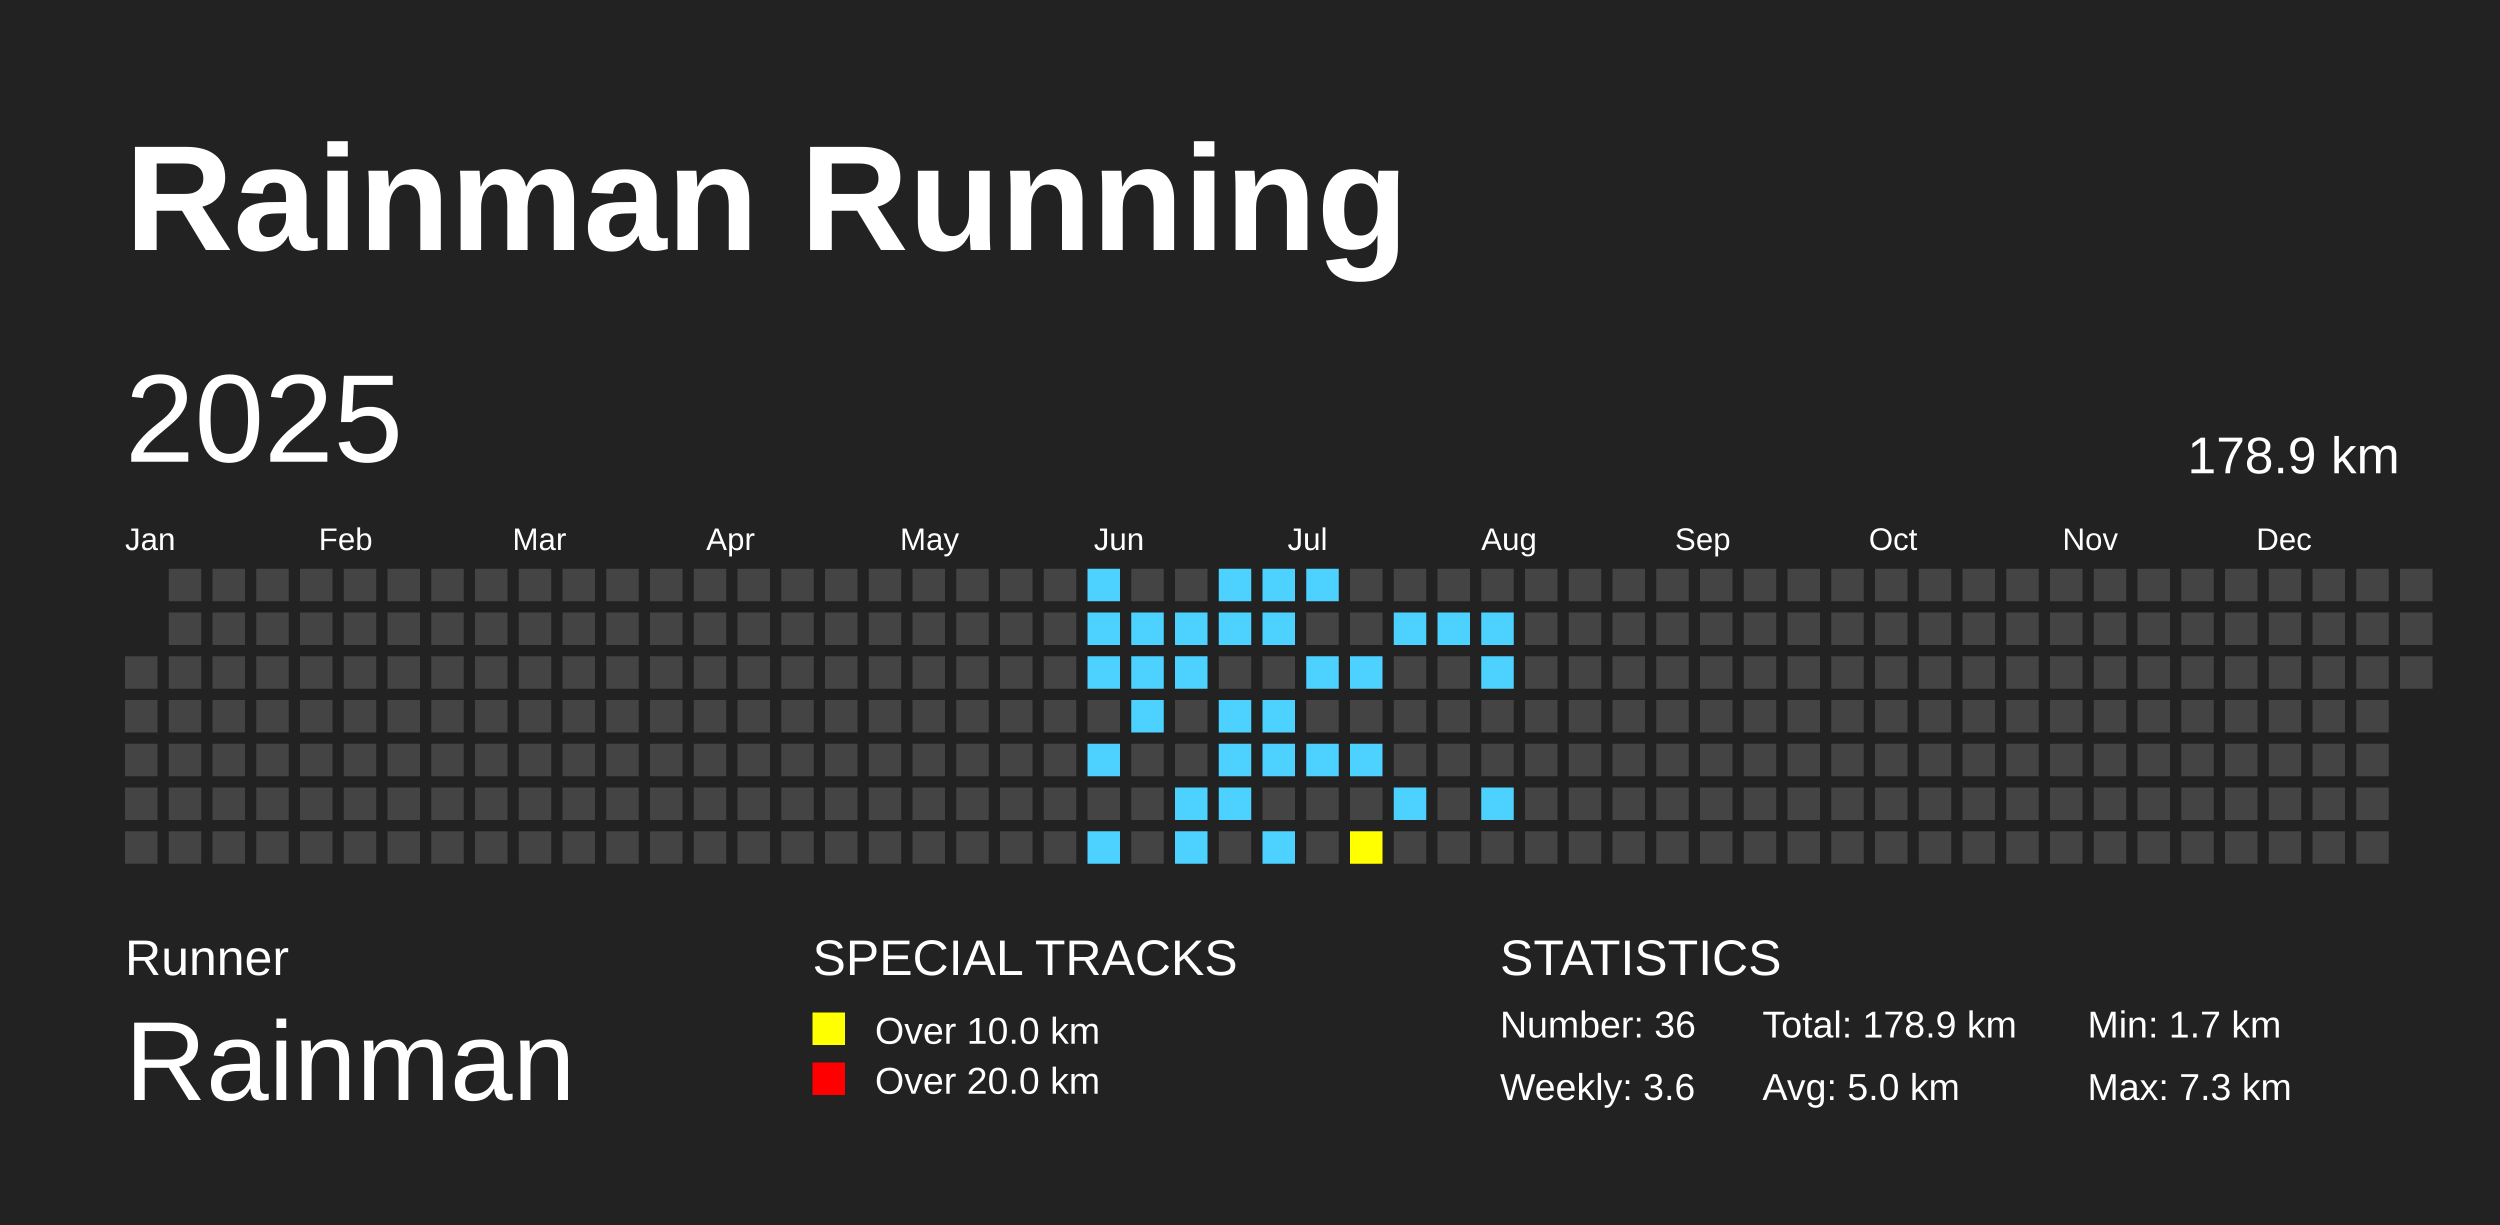
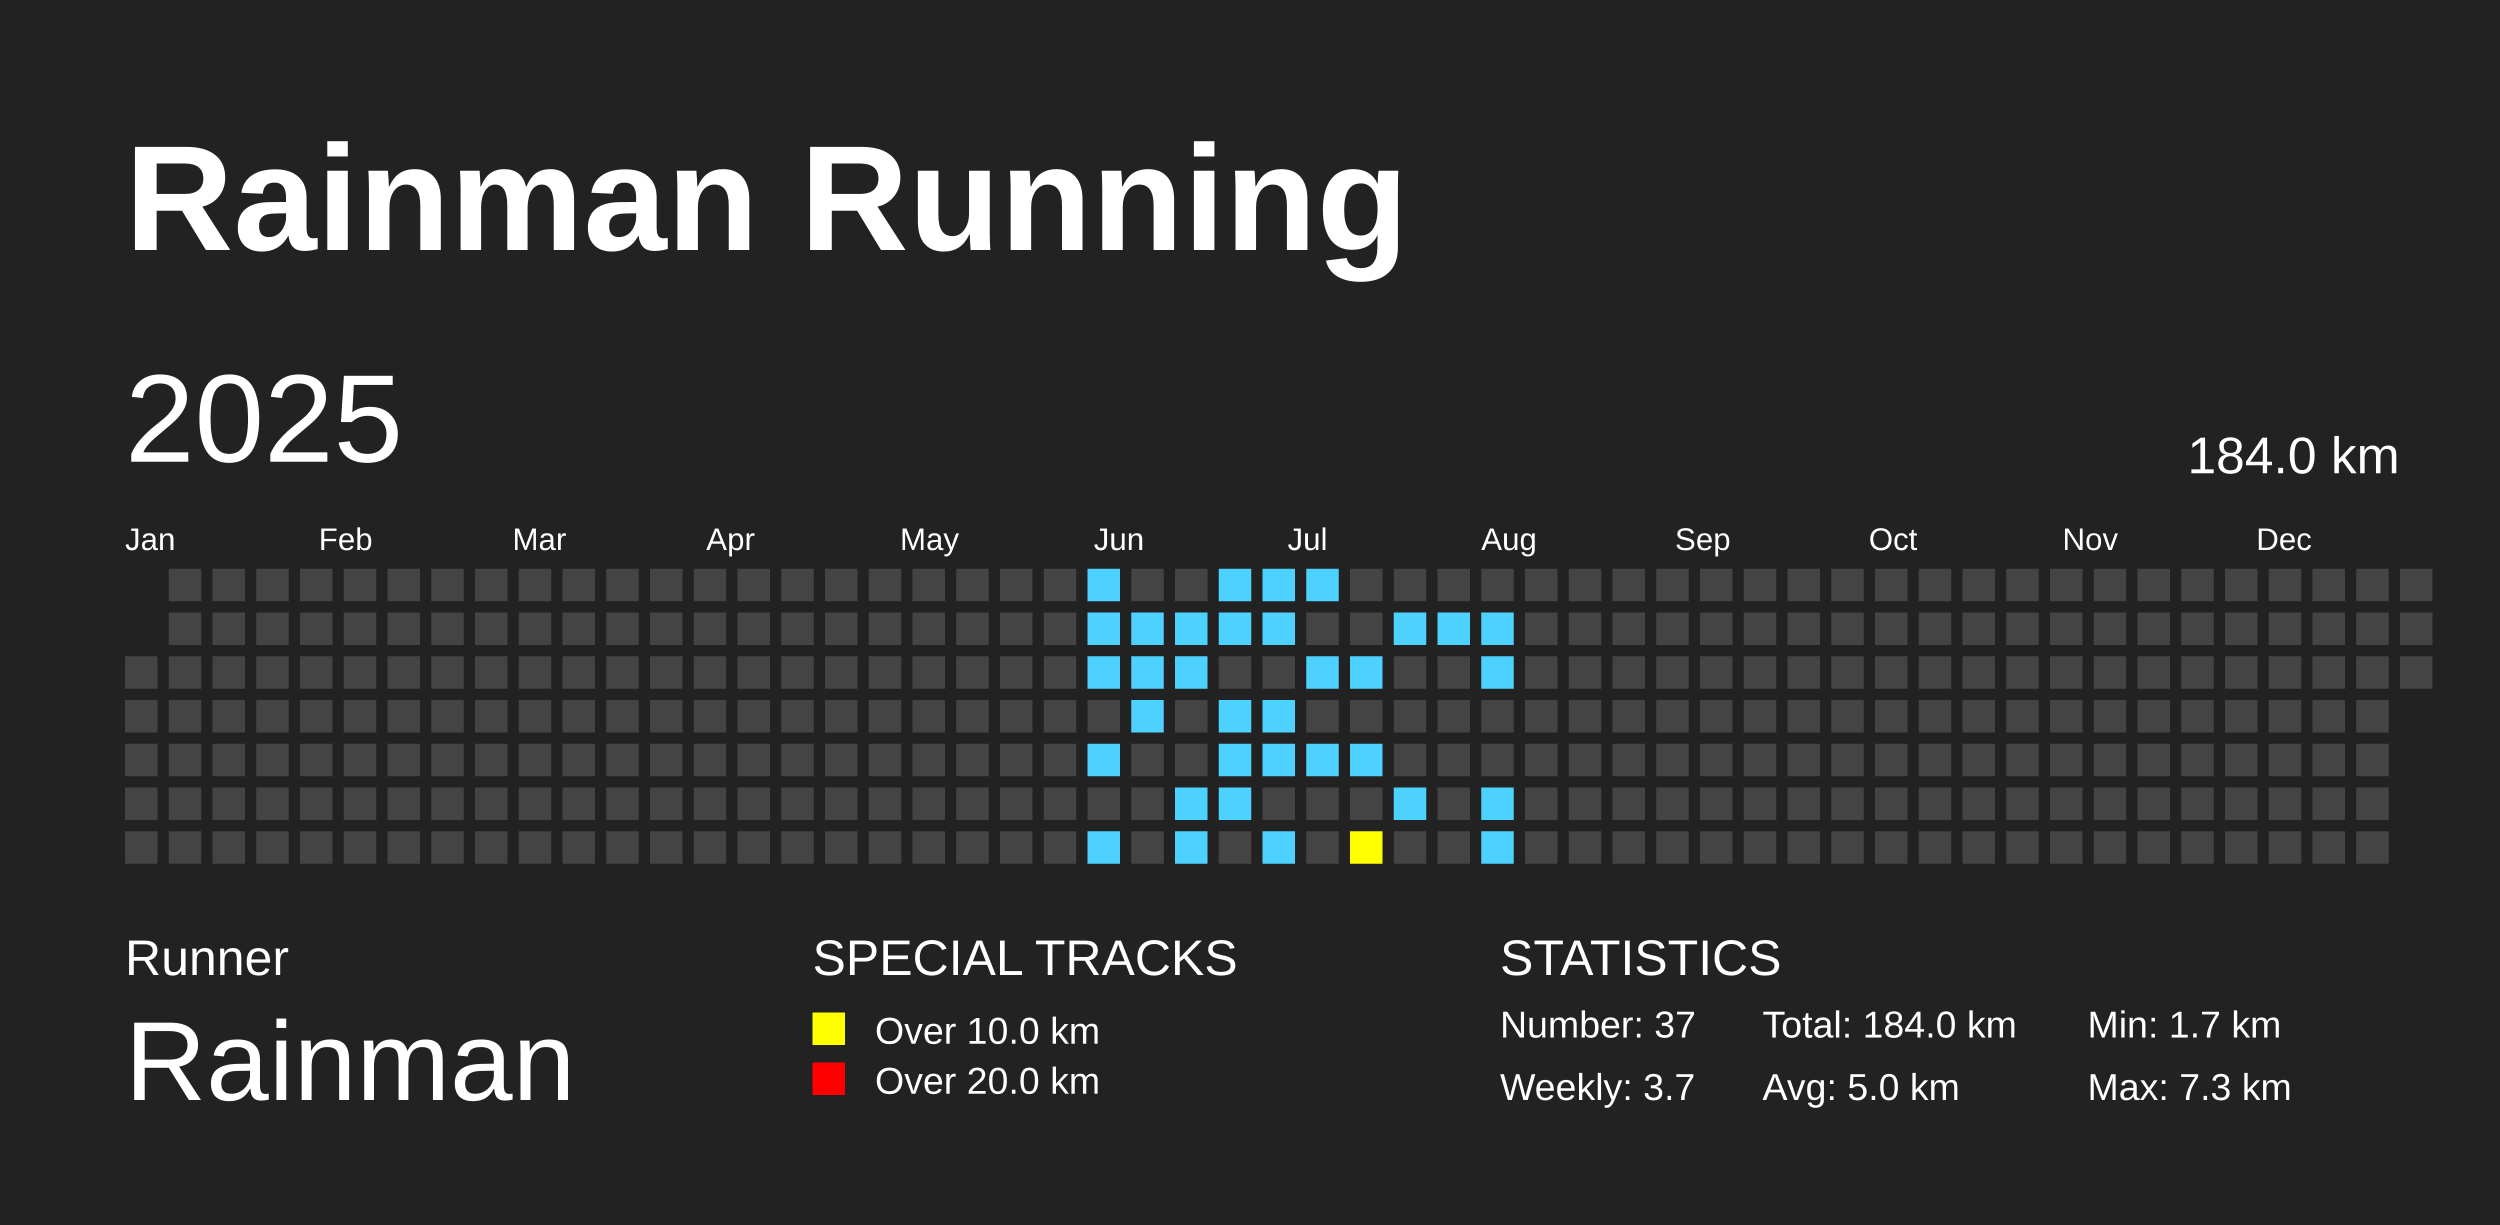
<svg xmlns="http://www.w3.org/2000/svg" baseProfile="full" height="98mm" version="1.1" viewBox="0,0,200,98" width="200mm">
  <defs />
  <rect fill="#222222" height="98" width="200" x="0" y="0" />
  <text fill="#FFFFFF" style="font-size:12px; font-family:Arial; font-weight:bold;" x="10" y="20">Rainman Running</text>
  <text fill="#FFFFFF" style="font-size:4px; font-family:Arial" x="10" y="78">Runner</text>
  <text fill="#FFFFFF" style="font-size:9px; font-family:Arial" x="10" y="88">Rainman</text>
  <text fill="#FFFFFF" style="font-size:4px; font-family:Arial" x="65" y="78">SPECIAL TRACKS</text>
  <rect fill="yellow" height="2.6" width="2.6" x="65" y="81" />
  <text fill="#FFFFFF" style="font-size:3px; font-family:Arial" x="70" y="83.5">Over 10.0 km</text>
  <rect fill="red" height="2.6" width="2.6" x="65" y="85" />
  <text fill="#FFFFFF" style="font-size:3px; font-family:Arial" x="70" y="87.5">Over 20.0 km</text>
  <text fill="#FFFFFF" style="font-size:4px; font-family:Arial" x="120" y="78">STATISTICS</text>
-   <text fill="#FFFFFF" style="font-size:3px; font-family:Arial" x="120" y="83">Number: 36</text>
-   <text fill="#FFFFFF" style="font-size:3px; font-family:Arial" x="120" y="88">Weekly: 3.6</text>
-   <text fill="#FFFFFF" style="font-size:3px; font-family:Arial" x="141" y="83">Total: 178.9 km</text>
+   <text fill="#FFFFFF" style="font-size:3px; font-family:Arial" x="120" y="83">Number: 37</text>
+   <text fill="#FFFFFF" style="font-size:3px; font-family:Arial" x="120" y="88">Weekly: 3.7</text>
+   <text fill="#FFFFFF" style="font-size:3px; font-family:Arial" x="141" y="83">Total: 184.0 km</text>
  <text fill="#FFFFFF" style="font-size:3px; font-family:Arial" x="141" y="88">Avg: 5.0 km</text>
  <text fill="#FFFFFF" style="font-size:3px; font-family:Arial" x="167" y="83">Min: 1.7 km</text>
  <text fill="#FFFFFF" style="font-size:3px; font-family:Arial" x="167" y="88">Max: 7.3 km</text>
  <text dominant-baseline="hanging" fill="#FFFFFF" style="font-size:10.0px; font-family:Arial;" x="10" y="30">2025</text>
-   <text dominant-baseline="hanging" fill="#FFFFFF" style="font-size:4.125px; font-family:Arial;" x="175" y="35">178.9 km</text>
+   <text dominant-baseline="hanging" fill="#FFFFFF" style="font-size:4.125px; font-family:Arial;" x="175" y="35">184.0 km</text>
  <text fill="#FFFFFF" style="font-size:2.5px; font-family:Arial" x="10.0" y="44">Jan</text>
  <text fill="#FFFFFF" style="font-size:2.5px; font-family:Arial" x="25.5" y="44">Feb</text>
  <text fill="#FFFFFF" style="font-size:2.5px; font-family:Arial" x="41.0" y="44">Mar</text>
  <text fill="#FFFFFF" style="font-size:2.5px; font-family:Arial" x="56.5" y="44">Apr</text>
  <text fill="#FFFFFF" style="font-size:2.5px; font-family:Arial" x="72.0" y="44">May</text>
  <text fill="#FFFFFF" style="font-size:2.5px; font-family:Arial" x="87.5" y="44">Jun</text>
  <text fill="#FFFFFF" style="font-size:2.5px; font-family:Arial" x="103.0" y="44">Jul</text>
  <text fill="#FFFFFF" style="font-size:2.5px; font-family:Arial" x="118.5" y="44">Aug</text>
  <text fill="#FFFFFF" style="font-size:2.5px; font-family:Arial" x="134.0" y="44">Sep</text>
  <text fill="#FFFFFF" style="font-size:2.5px; font-family:Arial" x="149.5" y="44">Oct</text>
  <text fill="#FFFFFF" style="font-size:2.5px; font-family:Arial" x="165.0" y="44">Nov</text>
  <text fill="#FFFFFF" style="font-size:2.5px; font-family:Arial" x="180.5" y="44">Dec</text>
  <rect fill="#444444" height="2.6" width="2.6" x="10.0" y="52.5" />
  <rect fill="#444444" height="2.6" width="2.6" x="10.0" y="56.0" />
  <rect fill="#444444" height="2.6" width="2.6" x="10.0" y="59.5" />
  <rect fill="#444444" height="2.6" width="2.6" x="10.0" y="63.0" />
  <rect fill="#444444" height="2.6" width="2.6" x="10.0" y="66.5" />
  <rect fill="#444444" height="2.6" width="2.6" x="13.5" y="45.5" />
  <rect fill="#444444" height="2.6" width="2.6" x="13.5" y="49.0" />
  <rect fill="#444444" height="2.6" width="2.6" x="13.5" y="52.5" />
  <rect fill="#444444" height="2.6" width="2.6" x="13.5" y="56.0" />
  <rect fill="#444444" height="2.6" width="2.6" x="13.5" y="59.5" />
  <rect fill="#444444" height="2.6" width="2.6" x="13.5" y="63.0" />
  <rect fill="#444444" height="2.6" width="2.6" x="13.5" y="66.5" />
  <rect fill="#444444" height="2.6" width="2.6" x="17.0" y="45.5" />
  <rect fill="#444444" height="2.6" width="2.6" x="17.0" y="49.0" />
  <rect fill="#444444" height="2.6" width="2.6" x="17.0" y="52.5" />
  <rect fill="#444444" height="2.6" width="2.6" x="17.0" y="56.0" />
  <rect fill="#444444" height="2.6" width="2.6" x="17.0" y="59.5" />
  <rect fill="#444444" height="2.6" width="2.6" x="17.0" y="63.0" />
  <rect fill="#444444" height="2.6" width="2.6" x="17.0" y="66.5" />
  <rect fill="#444444" height="2.6" width="2.6" x="20.5" y="45.5" />
  <rect fill="#444444" height="2.6" width="2.6" x="20.5" y="49.0" />
  <rect fill="#444444" height="2.6" width="2.6" x="20.5" y="52.5" />
  <rect fill="#444444" height="2.6" width="2.6" x="20.5" y="56.0" />
  <rect fill="#444444" height="2.6" width="2.6" x="20.5" y="59.5" />
  <rect fill="#444444" height="2.6" width="2.6" x="20.5" y="63.0" />
  <rect fill="#444444" height="2.6" width="2.6" x="20.5" y="66.5" />
  <rect fill="#444444" height="2.6" width="2.6" x="24.0" y="45.5" />
  <rect fill="#444444" height="2.6" width="2.6" x="24.0" y="49.0" />
  <rect fill="#444444" height="2.6" width="2.6" x="24.0" y="52.5" />
  <rect fill="#444444" height="2.6" width="2.6" x="24.0" y="56.0" />
  <rect fill="#444444" height="2.6" width="2.6" x="24.0" y="59.5" />
  <rect fill="#444444" height="2.6" width="2.6" x="24.0" y="63.0" />
  <rect fill="#444444" height="2.6" width="2.6" x="24.0" y="66.5" />
  <rect fill="#444444" height="2.6" width="2.6" x="27.5" y="45.5" />
  <rect fill="#444444" height="2.6" width="2.6" x="27.5" y="49.0" />
  <rect fill="#444444" height="2.6" width="2.6" x="27.5" y="52.5" />
  <rect fill="#444444" height="2.6" width="2.6" x="27.5" y="56.0" />
  <rect fill="#444444" height="2.6" width="2.6" x="27.5" y="59.5" />
  <rect fill="#444444" height="2.6" width="2.6" x="27.5" y="63.0" />
  <rect fill="#444444" height="2.6" width="2.6" x="27.5" y="66.5" />
  <rect fill="#444444" height="2.6" width="2.6" x="31.0" y="45.5" />
  <rect fill="#444444" height="2.6" width="2.6" x="31.0" y="49.0" />
  <rect fill="#444444" height="2.6" width="2.6" x="31.0" y="52.5" />
  <rect fill="#444444" height="2.6" width="2.6" x="31.0" y="56.0" />
  <rect fill="#444444" height="2.6" width="2.6" x="31.0" y="59.5" />
  <rect fill="#444444" height="2.6" width="2.6" x="31.0" y="63.0" />
  <rect fill="#444444" height="2.6" width="2.6" x="31.0" y="66.5" />
  <rect fill="#444444" height="2.6" width="2.6" x="34.5" y="45.5" />
  <rect fill="#444444" height="2.6" width="2.6" x="34.5" y="49.0" />
  <rect fill="#444444" height="2.6" width="2.6" x="34.5" y="52.5" />
  <rect fill="#444444" height="2.6" width="2.6" x="34.5" y="56.0" />
  <rect fill="#444444" height="2.6" width="2.6" x="34.5" y="59.5" />
  <rect fill="#444444" height="2.6" width="2.6" x="34.5" y="63.0" />
  <rect fill="#444444" height="2.6" width="2.6" x="34.5" y="66.5" />
  <rect fill="#444444" height="2.6" width="2.6" x="38.0" y="45.5" />
  <rect fill="#444444" height="2.6" width="2.6" x="38.0" y="49.0" />
  <rect fill="#444444" height="2.6" width="2.6" x="38.0" y="52.5" />
  <rect fill="#444444" height="2.6" width="2.6" x="38.0" y="56.0" />
  <rect fill="#444444" height="2.6" width="2.6" x="38.0" y="59.5" />
  <rect fill="#444444" height="2.6" width="2.6" x="38.0" y="63.0" />
  <rect fill="#444444" height="2.6" width="2.6" x="38.0" y="66.5" />
  <rect fill="#444444" height="2.6" width="2.6" x="41.5" y="45.5" />
  <rect fill="#444444" height="2.6" width="2.6" x="41.5" y="49.0" />
  <rect fill="#444444" height="2.6" width="2.6" x="41.5" y="52.5" />
  <rect fill="#444444" height="2.6" width="2.6" x="41.5" y="56.0" />
  <rect fill="#444444" height="2.6" width="2.6" x="41.5" y="59.5" />
  <rect fill="#444444" height="2.6" width="2.6" x="41.5" y="63.0" />
  <rect fill="#444444" height="2.6" width="2.6" x="41.5" y="66.5" />
  <rect fill="#444444" height="2.6" width="2.6" x="45.0" y="45.5" />
  <rect fill="#444444" height="2.6" width="2.6" x="45.0" y="49.0" />
  <rect fill="#444444" height="2.6" width="2.6" x="45.0" y="52.5" />
  <rect fill="#444444" height="2.6" width="2.6" x="45.0" y="56.0" />
  <rect fill="#444444" height="2.6" width="2.6" x="45.0" y="59.5" />
  <rect fill="#444444" height="2.6" width="2.6" x="45.0" y="63.0" />
  <rect fill="#444444" height="2.6" width="2.6" x="45.0" y="66.5" />
  <rect fill="#444444" height="2.6" width="2.6" x="48.5" y="45.5" />
  <rect fill="#444444" height="2.6" width="2.6" x="48.5" y="49.0" />
  <rect fill="#444444" height="2.6" width="2.6" x="48.5" y="52.5" />
  <rect fill="#444444" height="2.6" width="2.6" x="48.5" y="56.0" />
  <rect fill="#444444" height="2.6" width="2.6" x="48.5" y="59.5" />
  <rect fill="#444444" height="2.6" width="2.6" x="48.5" y="63.0" />
  <rect fill="#444444" height="2.6" width="2.6" x="48.5" y="66.5" />
  <rect fill="#444444" height="2.6" width="2.6" x="52.0" y="45.5" />
  <rect fill="#444444" height="2.6" width="2.6" x="52.0" y="49.0" />
  <rect fill="#444444" height="2.6" width="2.6" x="52.0" y="52.5" />
  <rect fill="#444444" height="2.6" width="2.6" x="52.0" y="56.0" />
  <rect fill="#444444" height="2.6" width="2.6" x="52.0" y="59.5" />
  <rect fill="#444444" height="2.6" width="2.6" x="52.0" y="63.0" />
  <rect fill="#444444" height="2.6" width="2.6" x="52.0" y="66.5" />
  <rect fill="#444444" height="2.6" width="2.6" x="55.5" y="45.5" />
  <rect fill="#444444" height="2.6" width="2.6" x="55.5" y="49.0" />
  <rect fill="#444444" height="2.6" width="2.6" x="55.5" y="52.5" />
  <rect fill="#444444" height="2.6" width="2.6" x="55.5" y="56.0" />
  <rect fill="#444444" height="2.6" width="2.6" x="55.5" y="59.5" />
  <rect fill="#444444" height="2.6" width="2.6" x="55.5" y="63.0" />
  <rect fill="#444444" height="2.6" width="2.6" x="55.5" y="66.5" />
  <rect fill="#444444" height="2.6" width="2.6" x="59.0" y="45.5" />
  <rect fill="#444444" height="2.6" width="2.6" x="59.0" y="49.0" />
  <rect fill="#444444" height="2.6" width="2.6" x="59.0" y="52.5" />
  <rect fill="#444444" height="2.6" width="2.6" x="59.0" y="56.0" />
  <rect fill="#444444" height="2.6" width="2.6" x="59.0" y="59.5" />
  <rect fill="#444444" height="2.6" width="2.6" x="59.0" y="63.0" />
  <rect fill="#444444" height="2.6" width="2.6" x="59.0" y="66.5" />
  <rect fill="#444444" height="2.6" width="2.6" x="62.5" y="45.5" />
  <rect fill="#444444" height="2.6" width="2.6" x="62.5" y="49.0" />
  <rect fill="#444444" height="2.6" width="2.6" x="62.5" y="52.5" />
  <rect fill="#444444" height="2.6" width="2.6" x="62.5" y="56.0" />
  <rect fill="#444444" height="2.6" width="2.6" x="62.5" y="59.5" />
  <rect fill="#444444" height="2.6" width="2.6" x="62.5" y="63.0" />
  <rect fill="#444444" height="2.6" width="2.6" x="62.5" y="66.5" />
  <rect fill="#444444" height="2.6" width="2.6" x="66.0" y="45.5" />
  <rect fill="#444444" height="2.6" width="2.6" x="66.0" y="49.0" />
  <rect fill="#444444" height="2.6" width="2.6" x="66.0" y="52.5" />
  <rect fill="#444444" height="2.6" width="2.6" x="66.0" y="56.0" />
  <rect fill="#444444" height="2.6" width="2.6" x="66.0" y="59.5" />
  <rect fill="#444444" height="2.6" width="2.6" x="66.0" y="63.0" />
  <rect fill="#444444" height="2.6" width="2.6" x="66.0" y="66.5" />
  <rect fill="#444444" height="2.6" width="2.6" x="69.5" y="45.5" />
  <rect fill="#444444" height="2.6" width="2.6" x="69.5" y="49.0" />
  <rect fill="#444444" height="2.6" width="2.6" x="69.5" y="52.5" />
  <rect fill="#444444" height="2.6" width="2.6" x="69.5" y="56.0" />
  <rect fill="#444444" height="2.6" width="2.6" x="69.5" y="59.5" />
  <rect fill="#444444" height="2.6" width="2.6" x="69.5" y="63.0" />
  <rect fill="#444444" height="2.6" width="2.6" x="69.5" y="66.5" />
  <rect fill="#444444" height="2.6" width="2.6" x="73.0" y="45.5" />
  <rect fill="#444444" height="2.6" width="2.6" x="73.0" y="49.0" />
  <rect fill="#444444" height="2.6" width="2.6" x="73.0" y="52.5" />
  <rect fill="#444444" height="2.6" width="2.6" x="73.0" y="56.0" />
  <rect fill="#444444" height="2.6" width="2.6" x="73.0" y="59.5" />
  <rect fill="#444444" height="2.6" width="2.6" x="73.0" y="63.0" />
  <rect fill="#444444" height="2.6" width="2.6" x="73.0" y="66.5" />
  <rect fill="#444444" height="2.6" width="2.6" x="76.5" y="45.5" />
  <rect fill="#444444" height="2.6" width="2.6" x="76.5" y="49.0" />
  <rect fill="#444444" height="2.6" width="2.6" x="76.5" y="52.5" />
  <rect fill="#444444" height="2.6" width="2.6" x="76.5" y="56.0" />
  <rect fill="#444444" height="2.6" width="2.6" x="76.5" y="59.5" />
  <rect fill="#444444" height="2.6" width="2.6" x="76.5" y="63.0" />
  <rect fill="#444444" height="2.6" width="2.6" x="76.5" y="66.5" />
  <rect fill="#444444" height="2.6" width="2.6" x="80.0" y="45.5" />
  <rect fill="#444444" height="2.6" width="2.6" x="80.0" y="49.0" />
  <rect fill="#444444" height="2.6" width="2.6" x="80.0" y="52.5" />
  <rect fill="#444444" height="2.6" width="2.6" x="80.0" y="56.0" />
  <rect fill="#444444" height="2.6" width="2.6" x="80.0" y="59.5" />
  <rect fill="#444444" height="2.6" width="2.6" x="80.0" y="63.0" />
  <rect fill="#444444" height="2.6" width="2.6" x="80.0" y="66.5" />
  <rect fill="#444444" height="2.6" width="2.6" x="83.5" y="45.5" />
  <rect fill="#444444" height="2.6" width="2.6" x="83.5" y="49.0" />
  <rect fill="#444444" height="2.6" width="2.6" x="83.5" y="52.5" />
  <rect fill="#444444" height="2.6" width="2.6" x="83.5" y="56.0" />
  <rect fill="#444444" height="2.6" width="2.6" x="83.5" y="59.5" />
  <rect fill="#444444" height="2.6" width="2.6" x="83.5" y="63.0" />
  <rect fill="#444444" height="2.6" width="2.6" x="83.5" y="66.5" />
  <rect fill="#4DD2FF" height="2.6" width="2.6" x="87.0" y="45.5" />
  <rect fill="#4DD2FF" height="2.6" width="2.6" x="87.0" y="49.0" />
  <rect fill="#4DD2FF" height="2.6" width="2.6" x="87.0" y="52.5" />
  <rect fill="#444444" height="2.6" width="2.6" x="87.0" y="56.0" />
  <rect fill="#4DD2FF" height="2.6" width="2.6" x="87.0" y="59.5" />
  <rect fill="#444444" height="2.6" width="2.6" x="87.0" y="63.0" />
  <rect fill="#4DD2FF" height="2.6" width="2.6" x="87.0" y="66.5" />
  <rect fill="#444444" height="2.6" width="2.6" x="90.5" y="45.5" />
  <rect fill="#4DD2FF" height="2.6" width="2.6" x="90.5" y="49.0" />
  <rect fill="#4DD2FF" height="2.6" width="2.6" x="90.5" y="52.5" />
  <rect fill="#4DD2FF" height="2.6" width="2.6" x="90.5" y="56.0" />
  <rect fill="#444444" height="2.6" width="2.6" x="90.5" y="59.5" />
  <rect fill="#444444" height="2.6" width="2.6" x="90.5" y="63.0" />
  <rect fill="#444444" height="2.6" width="2.6" x="90.5" y="66.5" />
  <rect fill="#444444" height="2.6" width="2.6" x="94.0" y="45.5" />
  <rect fill="#4DD2FF" height="2.6" width="2.6" x="94.0" y="49.0" />
  <rect fill="#4DD2FF" height="2.6" width="2.6" x="94.0" y="52.5" />
  <rect fill="#444444" height="2.6" width="2.6" x="94.0" y="56.0" />
  <rect fill="#444444" height="2.6" width="2.6" x="94.0" y="59.5" />
  <rect fill="#4DD2FF" height="2.6" width="2.6" x="94.0" y="63.0" />
  <rect fill="#4DD2FF" height="2.6" width="2.6" x="94.0" y="66.5" />
  <rect fill="#4DD2FF" height="2.6" width="2.6" x="97.5" y="45.5" />
  <rect fill="#4DD2FF" height="2.6" width="2.6" x="97.5" y="49.0" />
  <rect fill="#444444" height="2.6" width="2.6" x="97.5" y="52.5" />
  <rect fill="#4DD2FF" height="2.6" width="2.6" x="97.5" y="56.0" />
  <rect fill="#4DD2FF" height="2.6" width="2.6" x="97.5" y="59.5" />
  <rect fill="#4DD2FF" height="2.6" width="2.6" x="97.5" y="63.0" />
  <rect fill="#444444" height="2.6" width="2.6" x="97.5" y="66.5" />
  <rect fill="#4DD2FF" height="2.6" width="2.6" x="101.0" y="45.5" />
  <rect fill="#4DD2FF" height="2.6" width="2.6" x="101.0" y="49.0" />
  <rect fill="#444444" height="2.6" width="2.6" x="101.0" y="52.5" />
  <rect fill="#4DD2FF" height="2.6" width="2.6" x="101.0" y="56.0" />
  <rect fill="#4DD2FF" height="2.6" width="2.6" x="101.0" y="59.5" />
  <rect fill="#444444" height="2.6" width="2.6" x="101.0" y="63.0" />
  <rect fill="#4DD2FF" height="2.6" width="2.6" x="101.0" y="66.5" />
  <rect fill="#4DD2FF" height="2.6" width="2.6" x="104.5" y="45.5" />
  <rect fill="#444444" height="2.6" width="2.6" x="104.5" y="49.0" />
  <rect fill="#4DD2FF" height="2.6" width="2.6" x="104.5" y="52.5" />
  <rect fill="#444444" height="2.6" width="2.6" x="104.5" y="56.0" />
  <rect fill="#4DD2FF" height="2.6" width="2.6" x="104.5" y="59.5" />
  <rect fill="#444444" height="2.6" width="2.6" x="104.5" y="63.0" />
  <rect fill="#444444" height="2.6" width="2.6" x="104.5" y="66.5" />
  <rect fill="#444444" height="2.6" width="2.6" x="108.0" y="45.5" />
  <rect fill="#444444" height="2.6" width="2.6" x="108.0" y="49.0" />
  <rect fill="#4DD2FF" height="2.6" width="2.6" x="108.0" y="52.5" />
  <rect fill="#444444" height="2.6" width="2.6" x="108.0" y="56.0" />
  <rect fill="#4DD2FF" height="2.6" width="2.6" x="108.0" y="59.5" />
  <rect fill="#444444" height="2.6" width="2.6" x="108.0" y="63.0" />
  <rect fill="yellow" height="2.6" width="2.6" x="108.0" y="66.5" />
  <rect fill="#444444" height="2.6" width="2.6" x="111.5" y="45.5" />
  <rect fill="#4DD2FF" height="2.6" width="2.6" x="111.5" y="49.0" />
  <rect fill="#444444" height="2.6" width="2.6" x="111.5" y="52.5" />
  <rect fill="#444444" height="2.6" width="2.6" x="111.5" y="56.0" />
  <rect fill="#444444" height="2.6" width="2.6" x="111.5" y="59.5" />
  <rect fill="#4DD2FF" height="2.6" width="2.6" x="111.5" y="63.0" />
  <rect fill="#444444" height="2.6" width="2.6" x="111.5" y="66.5" />
  <rect fill="#444444" height="2.6" width="2.6" x="115.0" y="45.5" />
  <rect fill="#4DD2FF" height="2.6" width="2.6" x="115.0" y="49.0" />
  <rect fill="#444444" height="2.6" width="2.6" x="115.0" y="52.5" />
  <rect fill="#444444" height="2.6" width="2.6" x="115.0" y="56.0" />
  <rect fill="#444444" height="2.6" width="2.6" x="115.0" y="59.5" />
  <rect fill="#444444" height="2.6" width="2.6" x="115.0" y="63.0" />
  <rect fill="#444444" height="2.6" width="2.6" x="115.0" y="66.5" />
  <rect fill="#444444" height="2.6" width="2.6" x="118.5" y="45.5" />
  <rect fill="#4DD2FF" height="2.6" width="2.6" x="118.5" y="49.0" />
  <rect fill="#4DD2FF" height="2.6" width="2.6" x="118.5" y="52.5" />
  <rect fill="#444444" height="2.6" width="2.6" x="118.5" y="56.0" />
  <rect fill="#444444" height="2.6" width="2.6" x="118.5" y="59.5" />
  <rect fill="#4DD2FF" height="2.6" width="2.6" x="118.5" y="63.0" />
-   <rect fill="#444444" height="2.6" width="2.6" x="118.5" y="66.5" />
+   <rect fill="#4DD2FF" height="2.6" width="2.6" x="118.5" y="66.5" />
  <rect fill="#444444" height="2.6" width="2.6" x="122.0" y="45.5" />
  <rect fill="#444444" height="2.6" width="2.6" x="122.0" y="49.0" />
  <rect fill="#444444" height="2.6" width="2.6" x="122.0" y="52.5" />
  <rect fill="#444444" height="2.6" width="2.6" x="122.0" y="56.0" />
  <rect fill="#444444" height="2.6" width="2.6" x="122.0" y="59.5" />
  <rect fill="#444444" height="2.6" width="2.6" x="122.0" y="63.0" />
  <rect fill="#444444" height="2.6" width="2.6" x="122.0" y="66.5" />
  <rect fill="#444444" height="2.6" width="2.6" x="125.5" y="45.5" />
  <rect fill="#444444" height="2.6" width="2.6" x="125.5" y="49.0" />
  <rect fill="#444444" height="2.6" width="2.6" x="125.5" y="52.5" />
  <rect fill="#444444" height="2.6" width="2.6" x="125.5" y="56.0" />
  <rect fill="#444444" height="2.6" width="2.6" x="125.5" y="59.5" />
  <rect fill="#444444" height="2.6" width="2.6" x="125.5" y="63.0" />
  <rect fill="#444444" height="2.6" width="2.6" x="125.5" y="66.5" />
  <rect fill="#444444" height="2.6" width="2.6" x="129.0" y="45.5" />
  <rect fill="#444444" height="2.6" width="2.6" x="129.0" y="49.0" />
  <rect fill="#444444" height="2.6" width="2.6" x="129.0" y="52.5" />
  <rect fill="#444444" height="2.6" width="2.6" x="129.0" y="56.0" />
  <rect fill="#444444" height="2.6" width="2.6" x="129.0" y="59.5" />
  <rect fill="#444444" height="2.6" width="2.6" x="129.0" y="63.0" />
  <rect fill="#444444" height="2.6" width="2.6" x="129.0" y="66.5" />
  <rect fill="#444444" height="2.6" width="2.6" x="132.5" y="45.5" />
  <rect fill="#444444" height="2.6" width="2.6" x="132.5" y="49.0" />
  <rect fill="#444444" height="2.6" width="2.6" x="132.5" y="52.5" />
  <rect fill="#444444" height="2.6" width="2.6" x="132.5" y="56.0" />
  <rect fill="#444444" height="2.6" width="2.6" x="132.5" y="59.5" />
  <rect fill="#444444" height="2.6" width="2.6" x="132.5" y="63.0" />
  <rect fill="#444444" height="2.6" width="2.6" x="132.5" y="66.5" />
  <rect fill="#444444" height="2.6" width="2.6" x="136.0" y="45.5" />
  <rect fill="#444444" height="2.6" width="2.6" x="136.0" y="49.0" />
  <rect fill="#444444" height="2.6" width="2.6" x="136.0" y="52.5" />
  <rect fill="#444444" height="2.6" width="2.6" x="136.0" y="56.0" />
  <rect fill="#444444" height="2.6" width="2.6" x="136.0" y="59.5" />
  <rect fill="#444444" height="2.6" width="2.6" x="136.0" y="63.0" />
  <rect fill="#444444" height="2.6" width="2.6" x="136.0" y="66.5" />
  <rect fill="#444444" height="2.6" width="2.6" x="139.5" y="45.5" />
  <rect fill="#444444" height="2.6" width="2.6" x="139.5" y="49.0" />
  <rect fill="#444444" height="2.6" width="2.6" x="139.5" y="52.5" />
  <rect fill="#444444" height="2.6" width="2.6" x="139.5" y="56.0" />
  <rect fill="#444444" height="2.6" width="2.6" x="139.5" y="59.5" />
  <rect fill="#444444" height="2.6" width="2.6" x="139.5" y="63.0" />
  <rect fill="#444444" height="2.6" width="2.6" x="139.5" y="66.5" />
  <rect fill="#444444" height="2.6" width="2.6" x="143.0" y="45.5" />
  <rect fill="#444444" height="2.6" width="2.6" x="143.0" y="49.0" />
  <rect fill="#444444" height="2.6" width="2.6" x="143.0" y="52.5" />
  <rect fill="#444444" height="2.6" width="2.6" x="143.0" y="56.0" />
  <rect fill="#444444" height="2.6" width="2.6" x="143.0" y="59.5" />
  <rect fill="#444444" height="2.6" width="2.6" x="143.0" y="63.0" />
  <rect fill="#444444" height="2.6" width="2.6" x="143.0" y="66.5" />
  <rect fill="#444444" height="2.6" width="2.6" x="146.5" y="45.5" />
  <rect fill="#444444" height="2.6" width="2.6" x="146.5" y="49.0" />
  <rect fill="#444444" height="2.6" width="2.6" x="146.5" y="52.5" />
  <rect fill="#444444" height="2.6" width="2.6" x="146.5" y="56.0" />
  <rect fill="#444444" height="2.6" width="2.6" x="146.5" y="59.5" />
  <rect fill="#444444" height="2.6" width="2.6" x="146.5" y="63.0" />
  <rect fill="#444444" height="2.6" width="2.6" x="146.5" y="66.5" />
  <rect fill="#444444" height="2.6" width="2.6" x="150.0" y="45.5" />
  <rect fill="#444444" height="2.6" width="2.6" x="150.0" y="49.0" />
  <rect fill="#444444" height="2.6" width="2.6" x="150.0" y="52.5" />
  <rect fill="#444444" height="2.6" width="2.6" x="150.0" y="56.0" />
  <rect fill="#444444" height="2.6" width="2.6" x="150.0" y="59.5" />
  <rect fill="#444444" height="2.6" width="2.6" x="150.0" y="63.0" />
  <rect fill="#444444" height="2.6" width="2.6" x="150.0" y="66.5" />
  <rect fill="#444444" height="2.6" width="2.6" x="153.5" y="45.5" />
  <rect fill="#444444" height="2.6" width="2.6" x="153.5" y="49.0" />
  <rect fill="#444444" height="2.6" width="2.6" x="153.5" y="52.5" />
  <rect fill="#444444" height="2.6" width="2.6" x="153.5" y="56.0" />
  <rect fill="#444444" height="2.6" width="2.6" x="153.5" y="59.5" />
  <rect fill="#444444" height="2.6" width="2.6" x="153.5" y="63.0" />
  <rect fill="#444444" height="2.6" width="2.6" x="153.5" y="66.5" />
  <rect fill="#444444" height="2.6" width="2.6" x="157.0" y="45.5" />
  <rect fill="#444444" height="2.6" width="2.6" x="157.0" y="49.0" />
  <rect fill="#444444" height="2.6" width="2.6" x="157.0" y="52.5" />
  <rect fill="#444444" height="2.6" width="2.6" x="157.0" y="56.0" />
  <rect fill="#444444" height="2.6" width="2.6" x="157.0" y="59.5" />
  <rect fill="#444444" height="2.6" width="2.6" x="157.0" y="63.0" />
  <rect fill="#444444" height="2.6" width="2.6" x="157.0" y="66.5" />
  <rect fill="#444444" height="2.6" width="2.6" x="160.5" y="45.5" />
  <rect fill="#444444" height="2.6" width="2.6" x="160.5" y="49.0" />
  <rect fill="#444444" height="2.6" width="2.6" x="160.5" y="52.5" />
  <rect fill="#444444" height="2.6" width="2.6" x="160.5" y="56.0" />
  <rect fill="#444444" height="2.6" width="2.6" x="160.5" y="59.5" />
  <rect fill="#444444" height="2.6" width="2.6" x="160.5" y="63.0" />
  <rect fill="#444444" height="2.6" width="2.6" x="160.5" y="66.5" />
  <rect fill="#444444" height="2.6" width="2.6" x="164.0" y="45.5" />
  <rect fill="#444444" height="2.6" width="2.6" x="164.0" y="49.0" />
  <rect fill="#444444" height="2.6" width="2.6" x="164.0" y="52.5" />
  <rect fill="#444444" height="2.6" width="2.6" x="164.0" y="56.0" />
  <rect fill="#444444" height="2.6" width="2.6" x="164.0" y="59.5" />
  <rect fill="#444444" height="2.6" width="2.6" x="164.0" y="63.0" />
  <rect fill="#444444" height="2.6" width="2.6" x="164.0" y="66.5" />
  <rect fill="#444444" height="2.6" width="2.6" x="167.5" y="45.5" />
  <rect fill="#444444" height="2.6" width="2.6" x="167.5" y="49.0" />
  <rect fill="#444444" height="2.6" width="2.6" x="167.5" y="52.5" />
  <rect fill="#444444" height="2.6" width="2.6" x="167.5" y="56.0" />
  <rect fill="#444444" height="2.6" width="2.6" x="167.5" y="59.5" />
  <rect fill="#444444" height="2.6" width="2.6" x="167.5" y="63.0" />
  <rect fill="#444444" height="2.6" width="2.6" x="167.5" y="66.5" />
  <rect fill="#444444" height="2.6" width="2.6" x="171.0" y="45.5" />
  <rect fill="#444444" height="2.6" width="2.6" x="171.0" y="49.0" />
  <rect fill="#444444" height="2.6" width="2.6" x="171.0" y="52.5" />
  <rect fill="#444444" height="2.6" width="2.6" x="171.0" y="56.0" />
  <rect fill="#444444" height="2.6" width="2.6" x="171.0" y="59.5" />
  <rect fill="#444444" height="2.6" width="2.6" x="171.0" y="63.0" />
  <rect fill="#444444" height="2.6" width="2.6" x="171.0" y="66.5" />
  <rect fill="#444444" height="2.6" width="2.6" x="174.5" y="45.5" />
  <rect fill="#444444" height="2.6" width="2.6" x="174.5" y="49.0" />
  <rect fill="#444444" height="2.6" width="2.6" x="174.5" y="52.5" />
  <rect fill="#444444" height="2.6" width="2.6" x="174.5" y="56.0" />
  <rect fill="#444444" height="2.6" width="2.6" x="174.5" y="59.5" />
  <rect fill="#444444" height="2.6" width="2.6" x="174.5" y="63.0" />
  <rect fill="#444444" height="2.6" width="2.6" x="174.5" y="66.5" />
  <rect fill="#444444" height="2.6" width="2.6" x="178.0" y="45.5" />
  <rect fill="#444444" height="2.6" width="2.6" x="178.0" y="49.0" />
  <rect fill="#444444" height="2.6" width="2.6" x="178.0" y="52.5" />
  <rect fill="#444444" height="2.6" width="2.6" x="178.0" y="56.0" />
  <rect fill="#444444" height="2.6" width="2.6" x="178.0" y="59.5" />
  <rect fill="#444444" height="2.6" width="2.6" x="178.0" y="63.0" />
  <rect fill="#444444" height="2.6" width="2.6" x="178.0" y="66.5" />
  <rect fill="#444444" height="2.6" width="2.6" x="181.5" y="45.5" />
  <rect fill="#444444" height="2.6" width="2.6" x="181.5" y="49.0" />
  <rect fill="#444444" height="2.6" width="2.6" x="181.5" y="52.5" />
  <rect fill="#444444" height="2.6" width="2.6" x="181.5" y="56.0" />
  <rect fill="#444444" height="2.6" width="2.6" x="181.5" y="59.5" />
  <rect fill="#444444" height="2.6" width="2.6" x="181.5" y="63.0" />
  <rect fill="#444444" height="2.6" width="2.6" x="181.5" y="66.5" />
  <rect fill="#444444" height="2.6" width="2.6" x="185.0" y="45.5" />
  <rect fill="#444444" height="2.6" width="2.6" x="185.0" y="49.0" />
  <rect fill="#444444" height="2.6" width="2.6" x="185.0" y="52.5" />
  <rect fill="#444444" height="2.6" width="2.6" x="185.0" y="56.0" />
  <rect fill="#444444" height="2.6" width="2.6" x="185.0" y="59.5" />
  <rect fill="#444444" height="2.6" width="2.6" x="185.0" y="63.0" />
  <rect fill="#444444" height="2.6" width="2.6" x="185.0" y="66.5" />
  <rect fill="#444444" height="2.6" width="2.6" x="188.5" y="45.5" />
  <rect fill="#444444" height="2.6" width="2.6" x="188.5" y="49.0" />
  <rect fill="#444444" height="2.6" width="2.6" x="188.5" y="52.5" />
  <rect fill="#444444" height="2.6" width="2.6" x="188.5" y="56.0" />
  <rect fill="#444444" height="2.6" width="2.6" x="188.5" y="59.5" />
  <rect fill="#444444" height="2.6" width="2.6" x="188.5" y="63.0" />
  <rect fill="#444444" height="2.6" width="2.6" x="188.5" y="66.5" />
  <rect fill="#444444" height="2.6" width="2.6" x="192.0" y="45.5" />
  <rect fill="#444444" height="2.6" width="2.6" x="192.0" y="49.0" />
  <rect fill="#444444" height="2.6" width="2.6" x="192.0" y="52.5" />
</svg>
